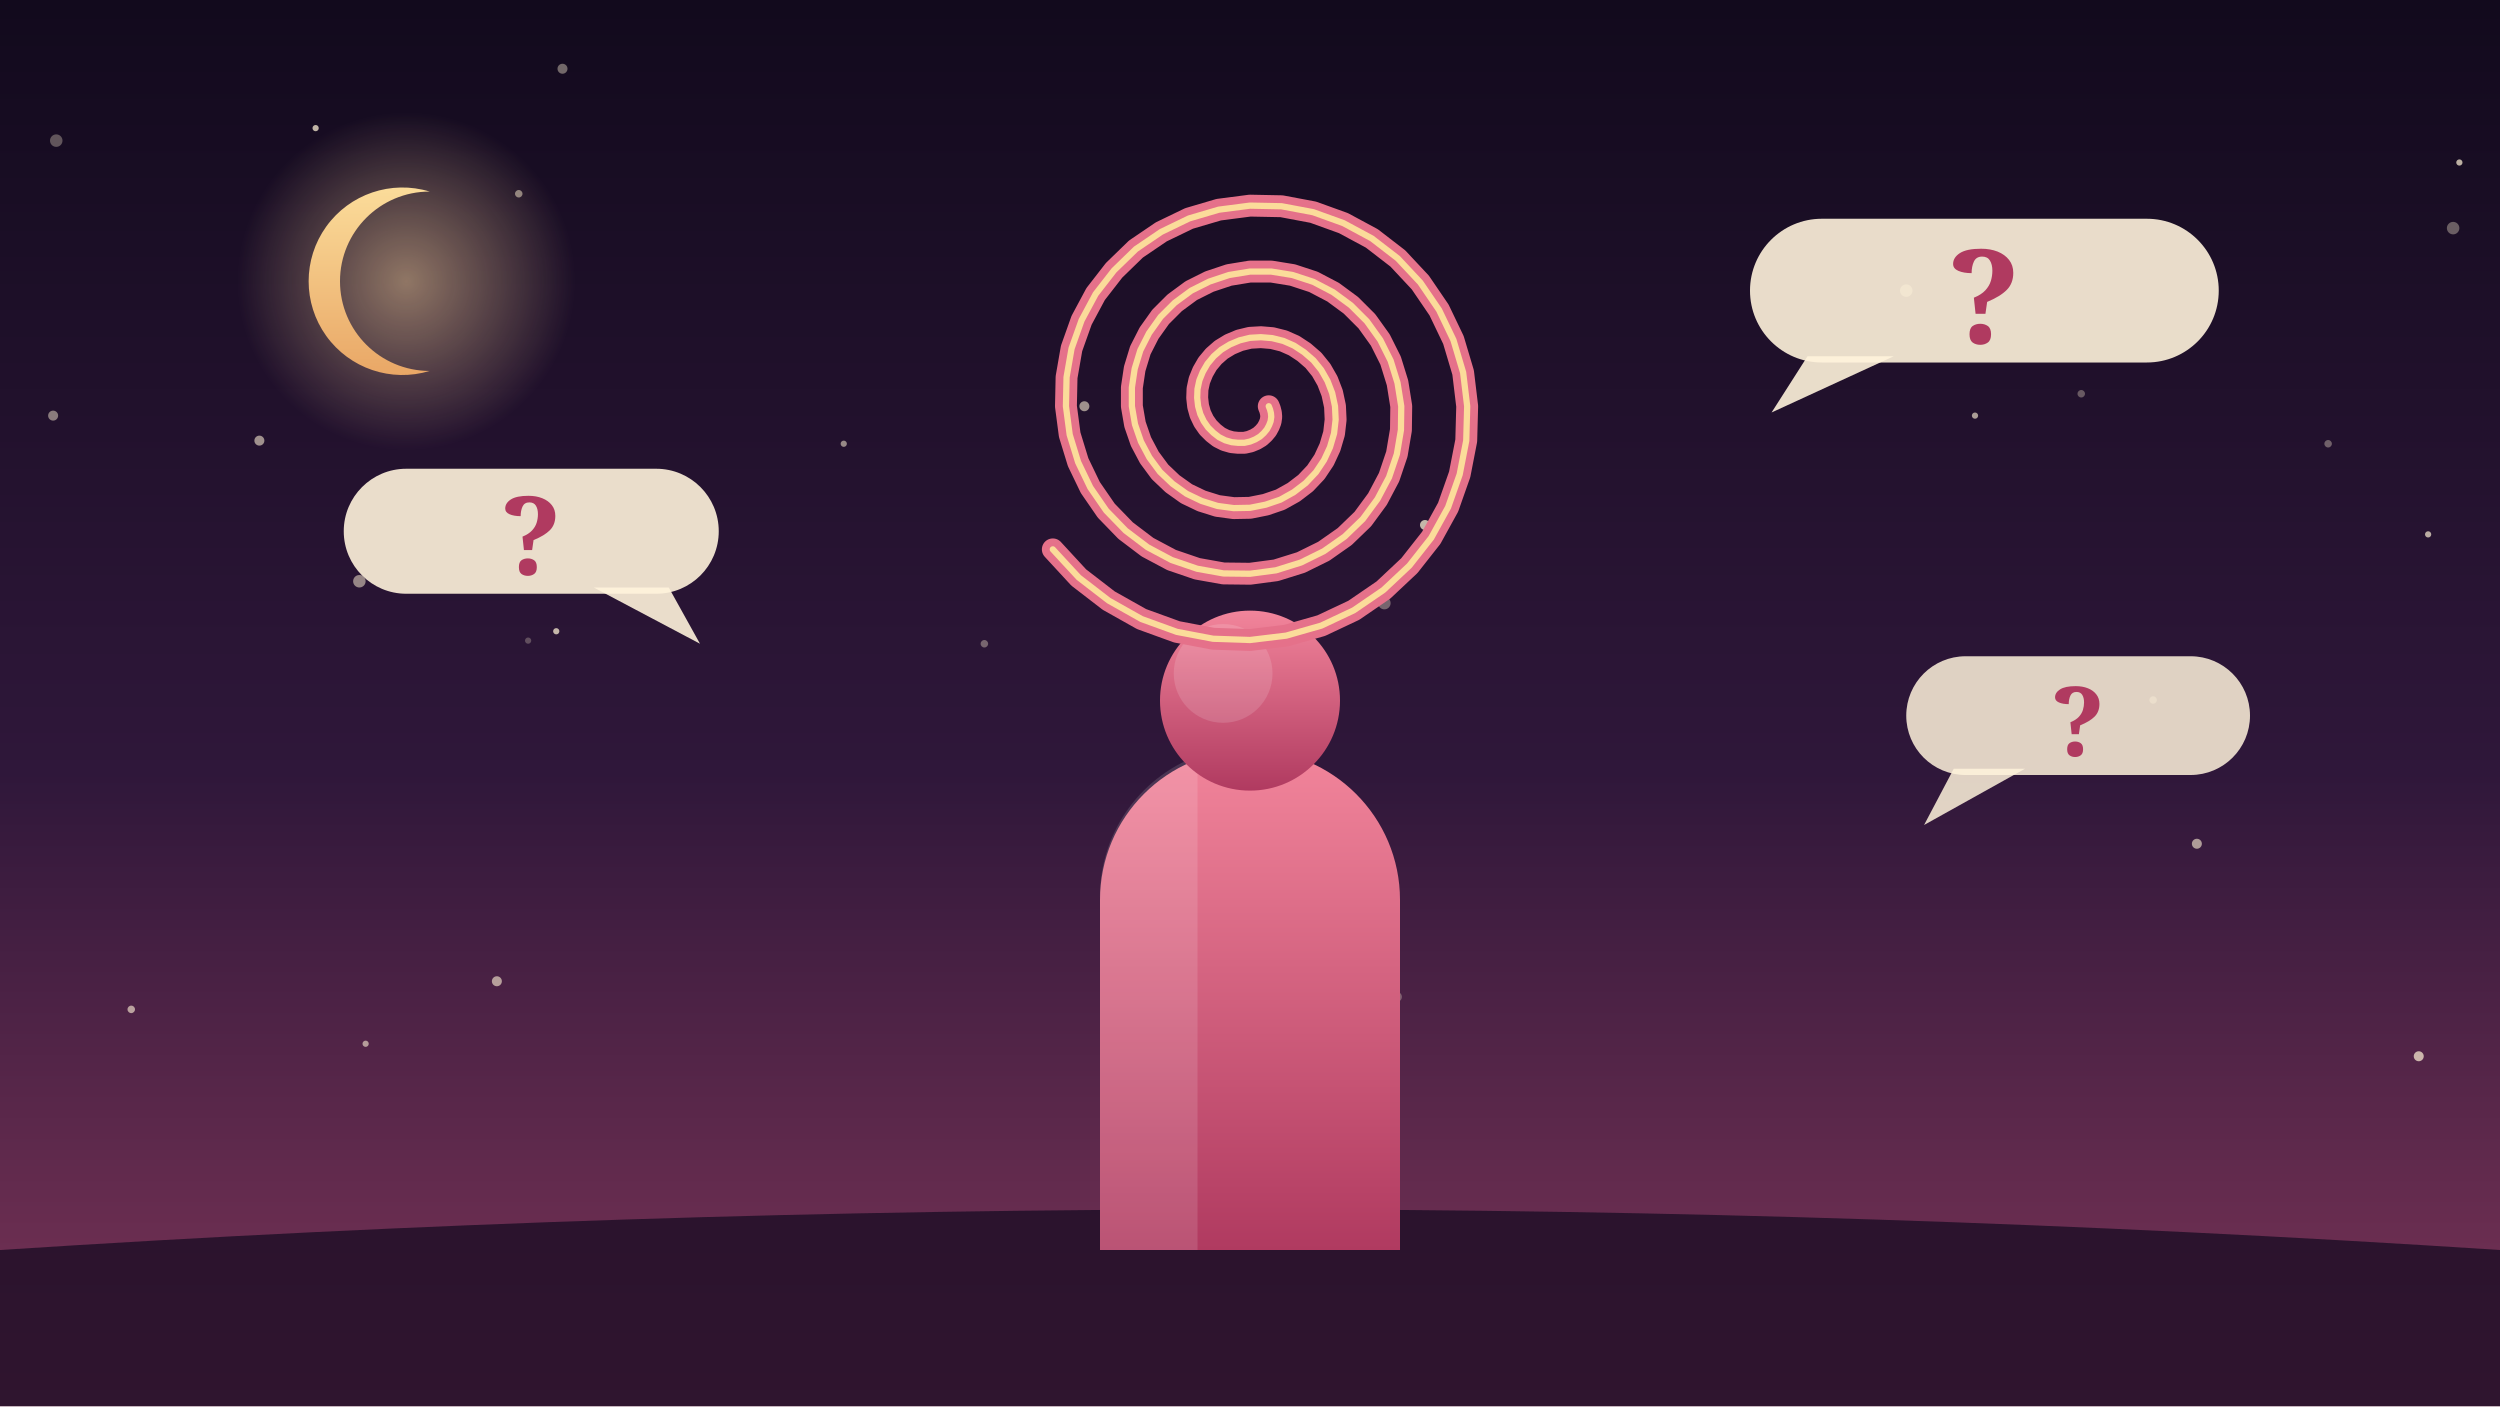
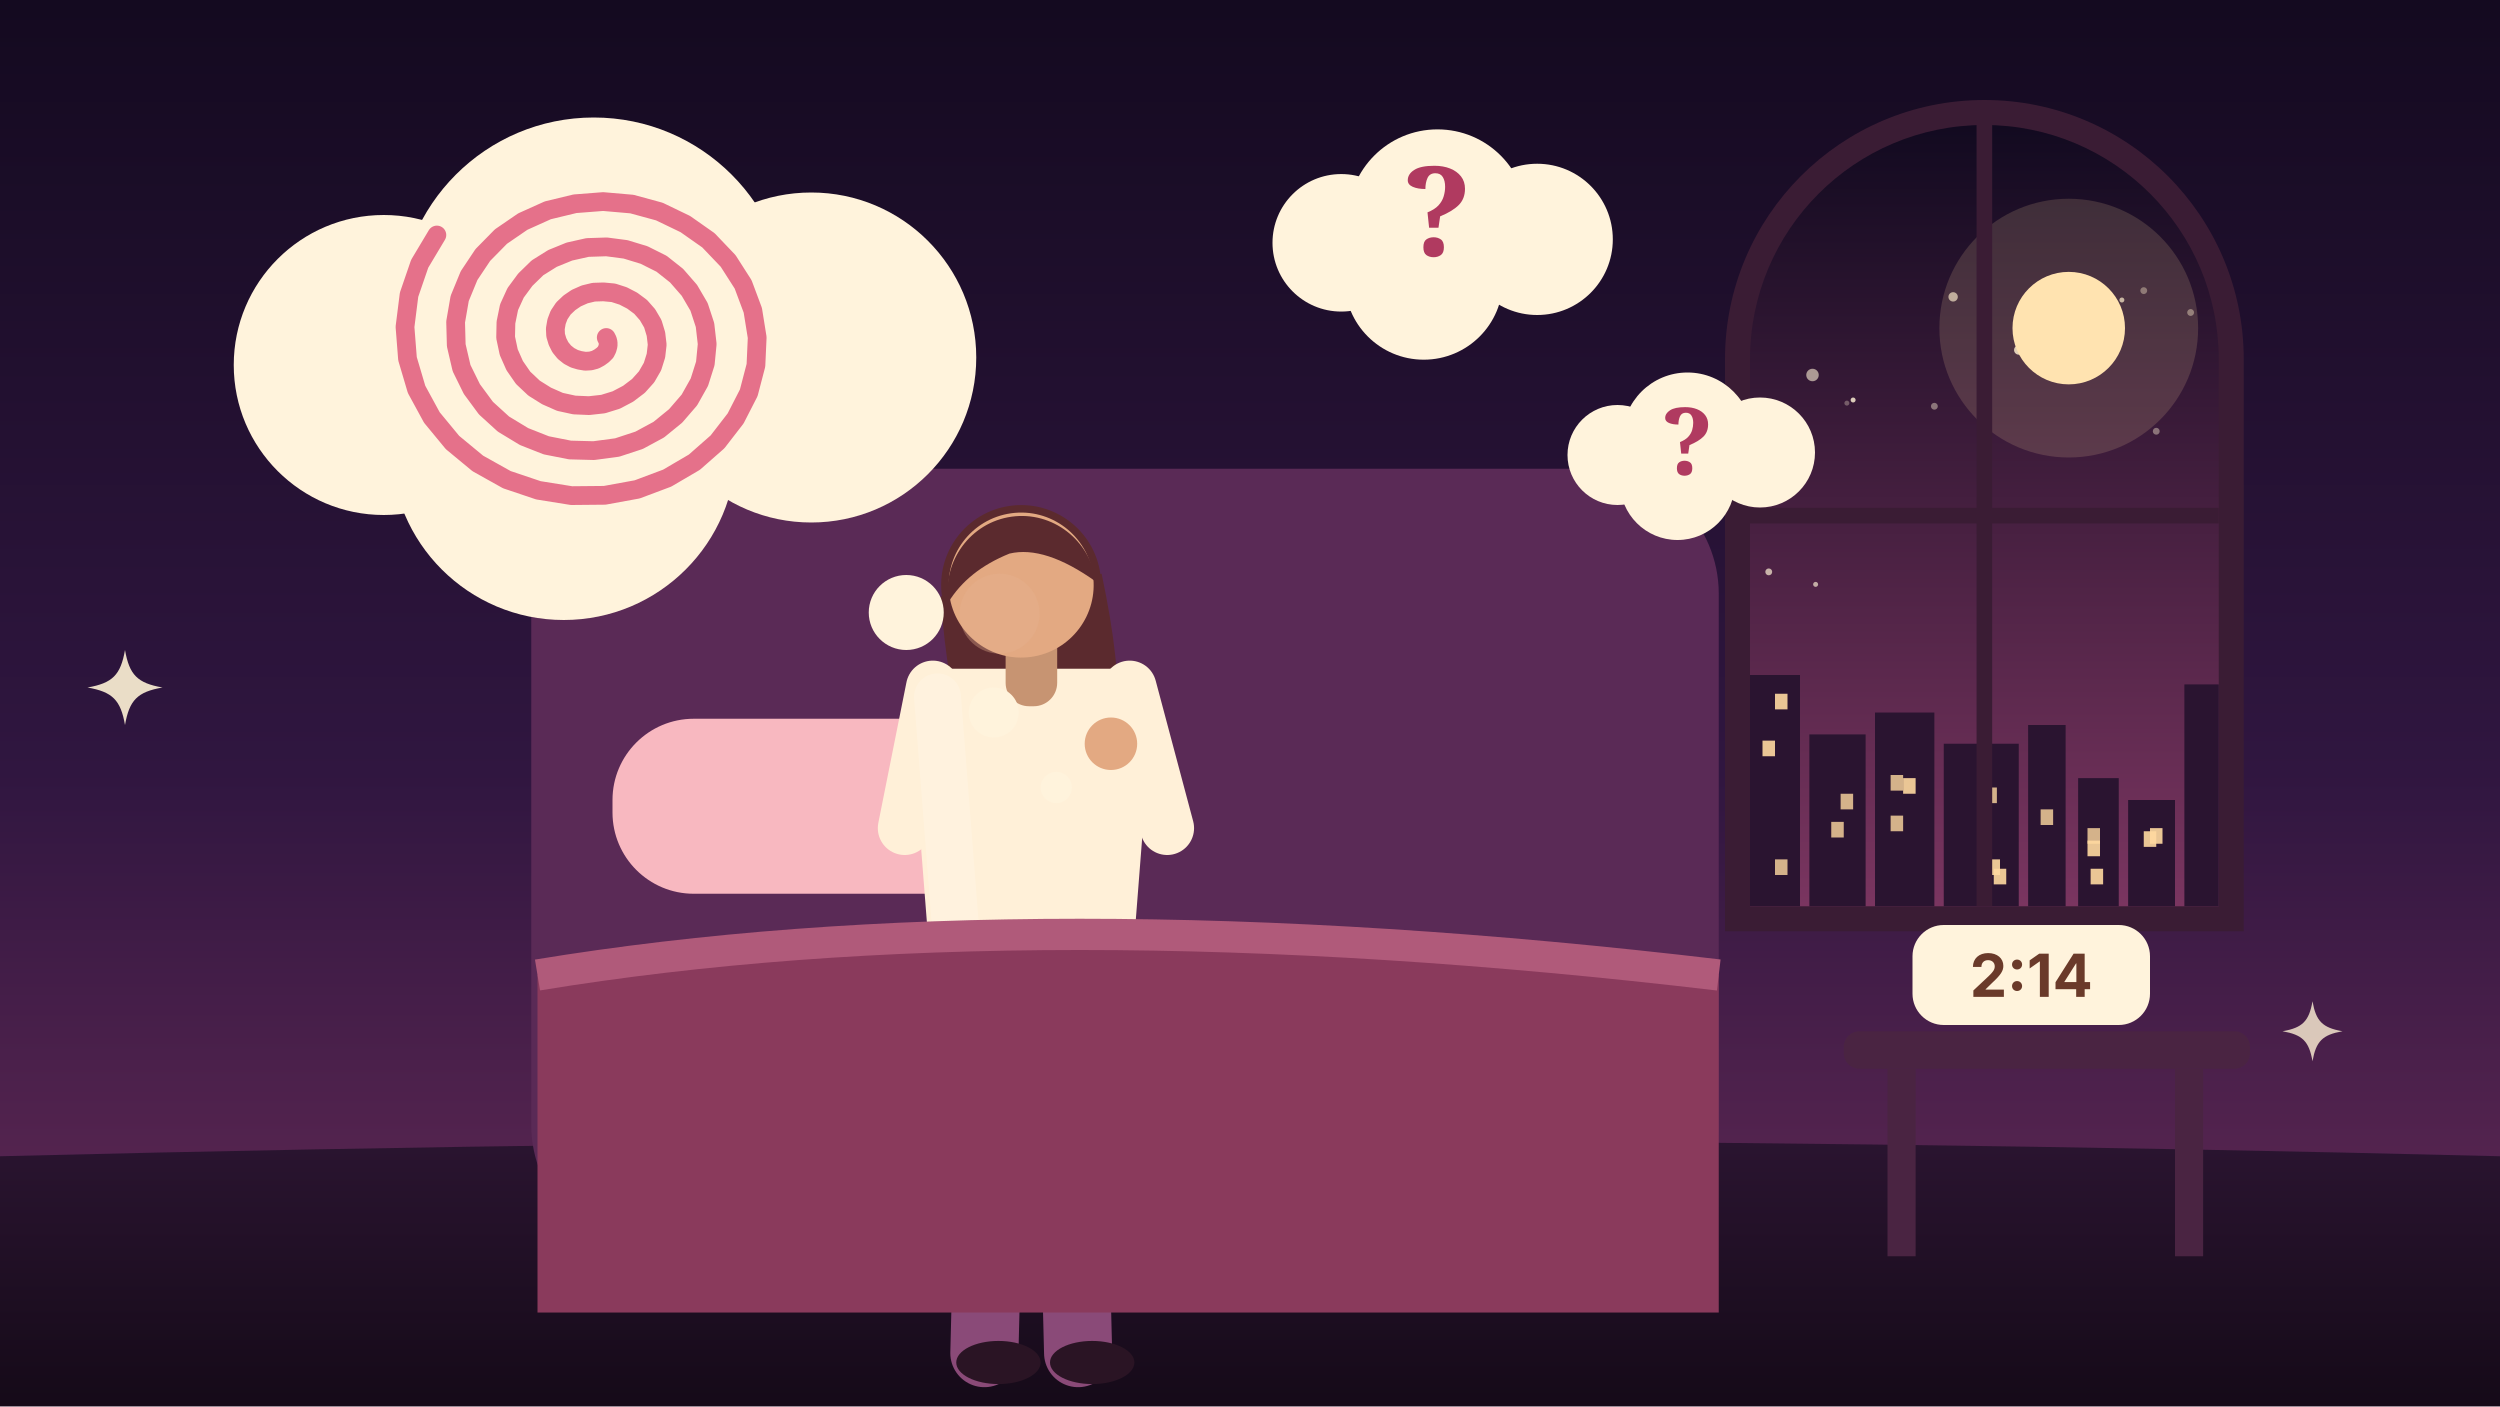
<svg xmlns="http://www.w3.org/2000/svg" viewBox="0 0 800 450" preserveAspectRatio="xMidYMid slice">
  <defs>
-     <linearGradient id="d1g" x1="0" y1="0" x2="0" y2="1">
-       <stop offset="0" stop-color="#fbdc9a" />
-       <stop offset="1" stop-color="#e9a766" />
+     <linearGradient id="d1bg" x1="0" y1="0" x2="0" y2="1">
+       <stop offset="0" stop-color="#140a20" />
+       <stop offset=".55" stop-color="#301640" />
+       <stop offset="1" stop-color="#6a2c58" />
    </linearGradient>
-     <linearGradient id="d1r" x1="0" y1="0" x2="0" y2="1">
-       <stop offset="0" stop-color="#f2859b" />
-       <stop offset="1" stop-color="#b03a60" />
-     </linearGradient>
-     <linearGradient id="d1c" x1="0" y1="0" x2="0" y2="1">
-       <stop offset="0" stop-color="#fff6e6" />
-       <stop offset="1" stop-color="#f0dcc0" />
-     </linearGradient>
-     <radialGradient id="d1glow" cx="50%" cy="50%" r="50%">
-       <stop offset="0" stop-color="#ffd9a0" stop-opacity=".85" />
-       <stop offset="1" stop-color="#ffd9a0" stop-opacity="0" />
-     </radialGradient>
-     <radialGradient id="d1rg" cx="50%" cy="50%" r="50%">
-       <stop offset="0" stop-color="#f2859b" stop-opacity=".8" />
-       <stop offset="1" stop-color="#f2859b" stop-opacity="0" />
-     </radialGradient>
-     <linearGradient id="d1beam" x1="0" y1="0" x2="0" y2="1">
-       <stop offset="0" stop-color="#ffe7b8" stop-opacity=".55" />
-       <stop offset="1" stop-color="#ffe7b8" stop-opacity=".02" />
-     </linearGradient>
-     <filter id="d1blur">
-       <feGaussianBlur stdDeviation="8" />
-     </filter>
  </defs>
-   <linearGradient id="d1bg" x1="0" y1="0" x2="0" y2="1">
-     <stop offset="0" stop-color="#120a1d" />
-     <stop offset=".55" stop-color="#2f173a" />
-     <stop offset="1" stop-color="#7e3558" />
+   <rect width="800" height="450" fill="url(#d1bg)" />
+   <clipPath id="d1c">
+     <path d="M560 290 V115.0 A75.0 75.0 0 0 1 710 115.0 V290Z" />
+   </clipPath>
+   <linearGradient id="d1s" x1="0" y1="0" x2="0" y2="1">
+     <stop offset="0" stop-color="#120a20" />
+     <stop offset="1" stop-color="#7a3560" />
  </linearGradient>
-   <rect width="800" height="450" fill="url(#d1bg)" />
-   <circle cx="18" cy="45" r="2.0" fill="#fff3d6" opacity="0.32" />
-   <circle cx="42" cy="323" r="1.2" fill="#fff3d6" opacity="0.61" />
-   <circle cx="117" cy="334" r="1.0" fill="#fff3d6" opacity="0.58" />
-   <circle cx="115" cy="186" r="2.0" fill="#fff3d6" opacity="0.51" />
-   <circle cx="169" cy="205" r="1.0" fill="#fff3d6" opacity="0.26" />
-   <circle cx="745" cy="142" r="1.2" fill="#fff3d6" opacity="0.35" />
-   <circle cx="315" cy="206" r="1.2" fill="#fff3d6" opacity="0.36" />
-   <circle cx="178" cy="202" r="1.0" fill="#fff3d6" opacity="0.73" />
-   <circle cx="666" cy="126" r="1.2" fill="#fff3d6" opacity="0.32" />
-   <circle cx="632" cy="133" r="1.0" fill="#fff3d6" opacity="0.62" />
-   <circle cx="689" cy="224" r="1.2" fill="#fff3d6" opacity="0.35" />
-   <circle cx="347" cy="130" r="1.6" fill="#fff3d6" opacity="0.57" />
-   <circle cx="180" cy="22" r="1.6" fill="#fff3d6" opacity="0.40" />
-   <circle cx="456" cy="168" r="1.6" fill="#fff3d6" opacity="0.73" />
-   <circle cx="774" cy="338" r="1.6" fill="#fff3d6" opacity="0.70" />
-   <circle cx="447" cy="319" r="1.6" fill="#fff3d6" opacity="0.30" />
-   <circle cx="159" cy="314" r="1.6" fill="#fff3d6" opacity="0.60" />
-   <circle cx="83" cy="141" r="1.6" fill="#fff3d6" opacity="0.57" />
-   <circle cx="785" cy="73" r="2.0" fill="#fff3d6" opacity="0.35" />
-   <circle cx="270" cy="142" r="1.0" fill="#fff3d6" opacity="0.53" />
-   <circle cx="101" cy="41" r="1.0" fill="#fff3d6" opacity="0.73" />
-   <circle cx="166" cy="62" r="1.2" fill="#fff3d6" opacity="0.49" />
-   <circle cx="399" cy="270" r="1.6" fill="#fff3d6" opacity="0.68" />
-   <circle cx="777" cy="171" r="1.0" fill="#fff3d6" opacity="0.68" />
-   <circle cx="389" cy="273" r="2.0" fill="#fff3d6" opacity="0.74" />
-   <circle cx="610" cy="93" r="2.0" fill="#fff3d6" opacity="0.42" />
-   <circle cx="17" cy="133" r="1.6" fill="#fff3d6" opacity="0.47" />
-   <circle cx="787" cy="52" r="1.0" fill="#fff3d6" opacity="0.71" />
-   <circle cx="703" cy="270" r="1.6" fill="#fff3d6" opacity="0.59" />
-   <circle cx="443" cy="193" r="2.0" fill="#fff3d6" opacity="0.36" />
-   <path d="M0 400 Q400.0 374 800 400 V450 H0Z" fill="#1b0d24" opacity=".8" />
-   <circle cx="130" cy="90" r="54.0" fill="url(#d1glow)" opacity=".6" />
-   <path d="M137.5 61.3 A30 30 0 1 0 137.5 118.7 A28.7 28.7 0 1 1 137.5 61.3Z" fill="url(#d1g)" />
-   <g transform="rotate(0 400 400)">
-     <path d="M352.0 400 V288.0 A48.0 48.0 0 0 1 448.0 288.0 V400 Z" fill="url(#d1r)" />
-     <path d="M352.0 400 V288.0 A48.0 48.0 0 0 1 383.2 241.9 L383.2 400 Z" fill="#fff" opacity=".13" />
-     <circle cx="400" cy="224.2" r="28.8" fill="url(#d1r)" />
-     <circle cx="391.4" cy="215.5" r="15.8" fill="#fff" opacity=".14" />
+   <path d="M552 298 V115.0 A83.0 83.0 0 0 1 718 115.0 V298Z" fill="#3a1c34" />
+   <g clip-path="url(#d1c)">
+     <rect x="560" y="40" width="150" height="250" fill="url(#d1s)" />
+     <circle cx="562" cy="57" r="2.0" fill="#fff3d6" opacity="0.38" />
+     <circle cx="566" cy="183" r="1.1" fill="#fff3d6" opacity="0.69" />
+     <circle cx="581" cy="187" r="0.8" fill="#fff3d6" opacity="0.66" />
+     <circle cx="580" cy="120" r="2.0" fill="#fff3d6" opacity="0.59" />
+     <circle cx="591" cy="129" r="0.8" fill="#fff3d6" opacity="0.31" />
+     <circle cx="701" cy="100" r="1.1" fill="#fff3d6" opacity="0.41" />
+     <circle cx="619" cy="130" r="1.1" fill="#fff3d6" opacity="0.42" />
+     <circle cx="593" cy="128" r="0.8" fill="#fff3d6" opacity="0.82" />
+     <circle cx="686" cy="93" r="1.1" fill="#fff3d6" opacity="0.38" />
+     <circle cx="679" cy="96" r="0.8" fill="#fff3d6" opacity="0.70" />
+     <circle cx="690" cy="138" r="1.1" fill="#fff3d6" opacity="0.41" />
+     <circle cx="625" cy="95" r="1.5" fill="#fff3d6" opacity="0.65" />
+     <circle cx="593" cy="46" r="1.5" fill="#fff3d6" opacity="0.46" />
+     <circle cx="646" cy="112" r="1.5" fill="#fff3d6" opacity="0.83" />
+     <circle cx="662.0" cy="105.0" r="41.4" fill="#ffd9a0" opacity=".16" />
+     <circle cx="662.0" cy="105.0" r="18.0" fill="#ffe3b0" />
+     <circle cx="671.0" cy="100.5" r="15.3" fill="#120a20" opacity=".0" />
+     <rect x="560" y="216" width="16" height="74" fill="#2a1430" />
+     <rect x="568" y="275" width="4" height="5" fill="#ffd9a0" opacity="0.8" />
+     <rect x="568" y="222" width="4" height="5" fill="#ffd9a0" opacity="0.9" />
+     <rect x="564" y="237" width="4" height="5" fill="#ffd9a0" opacity="0.9" />
+     <rect x="579" y="235" width="18" height="55" fill="#2a1430" />
+     <rect x="586" y="263" width="4" height="5" fill="#ffd9a0" opacity="0.8" />
+     <rect x="589" y="254" width="4" height="5" fill="#ffd9a0" opacity="0.8" />
+     <rect x="589" y="256" width="4" height="5" fill="#ffd9a0" opacity="0" />
+     <rect x="600" y="228" width="19" height="62" fill="#2a1430" />
+     <rect x="605" y="248" width="4" height="5" fill="#ffd9a0" opacity="0.8" />
+     <rect x="609" y="249" width="4" height="5" fill="#ffd9a0" opacity="0.9" />
+     <rect x="605" y="261" width="4" height="5" fill="#ffd9a0" opacity="0.8" />
+     <rect x="622" y="238" width="24" height="52" fill="#2a1430" />
+     <rect x="635" y="252" width="4" height="5" fill="#ffd9a0" opacity="0.8" />
+     <rect x="636" y="275" width="4" height="5" fill="#ffd9a0" opacity="0.9" />
+     <rect x="638" y="278" width="4" height="5" fill="#ffd9a0" opacity="0.9" />
+     <rect x="649" y="232" width="12" height="58" fill="#2a1430" />
+     <rect x="653" y="259" width="4" height="5" fill="#ffd9a0" opacity="0.8" />
+     <rect x="654" y="241" width="4" height="5" fill="#ffd9a0" opacity="0" />
+     <rect x="653" y="262" width="4" height="5" fill="#ffd9a0" opacity="0" />
+     <rect x="665" y="249" width="13" height="41" fill="#2a1430" />
+     <rect x="669" y="278" width="4" height="5" fill="#ffd9a0" opacity="0.9" />
+     <rect x="668" y="265" width="4" height="5" fill="#ffd9a0" opacity="0.8" />
+     <rect x="668" y="269" width="4" height="5" fill="#ffd9a0" opacity="0.9" />
+     <rect x="681" y="256" width="15" height="34" fill="#2a1430" />
+     <rect x="686" y="266" width="4" height="5" fill="#ffd9a0" opacity="0.9" />
+     <rect x="685" y="264" width="4" height="5" fill="#ffd9a0" opacity="0" />
+     <rect x="688" y="265" width="4" height="5" fill="#ffd9a0" opacity="0.9" />
+     <rect x="699" y="219" width="13" height="71" fill="#2a1430" />
+     <rect x="703" y="241" width="4" height="5" fill="#ffd9a0" opacity="0" />
+     <rect x="703" y="263" width="4" height="5" fill="#ffd9a0" opacity="0" />
+     <rect x="703" y="253" width="4" height="5" fill="#ffd9a0" opacity="0" />
  </g>
-   <path d="M406.0 130.0 L406.4 131.0 L406.7 132.2 L406.8 133.4 L406.6 134.8 L406.1 136.1 L405.4 137.4 L404.4 138.6 L403.2 139.7 L401.7 140.6 L400.0 141.3 L398.2 141.7 L396.2 141.7 L394.2 141.5 L392.1 140.9 L390.1 139.9 L388.3 138.5 L386.6 136.8 L385.2 134.8 L384.1 132.5 L383.4 130.0 L383.1 127.3 L383.2 124.5 L383.8 121.7 L384.9 119.0 L386.4 116.4 L388.4 114.0 L390.8 111.9 L393.6 110.2 L396.7 108.9 L400.0 108.1 L403.5 107.9 L407.1 108.2 L410.7 109.1 L414.1 110.6 L417.3 112.7 L420.3 115.3 L422.8 118.4 L424.8 121.9 L426.3 125.8 L427.2 130.0 L427.4 134.3 L426.9 138.7 L425.6 143.1 L423.7 147.2 L421.1 151.1 L417.8 154.6 L414.0 157.5 L409.7 159.9 L405.0 161.5 L400.0 162.5 L394.8 162.6 L389.6 161.9 L384.5 160.3 L379.7 158.0 L375.2 154.8 L371.2 151.0 L367.8 146.4 L365.1 141.3 L363.2 135.8 L362.2 130.0 L362.2 124.0 L363.1 118.0 L364.9 112.1 L367.7 106.6 L371.4 101.4 L375.9 96.9 L381.2 93.0 L387.0 90.1 L393.3 88.0 L400.0 86.9 L406.8 86.9 L413.6 88.0 L420.3 90.2 L426.6 93.5 L432.3 97.7 L437.4 102.8 L441.7 108.8 L445.0 115.4 L447.2 122.5 L448.4 130.0 L448.3 137.6 L447.0 145.3 L444.5 152.7 L440.8 159.7 L436.1 166.1 L430.3 171.7 L423.6 176.4 L416.3 180.0 L408.3 182.5 L400.0 183.6 L391.5 183.5 L383.1 182.0 L374.9 179.2 L367.2 175.1 L360.2 169.8 L354.0 163.4 L348.9 156.0 L345.0 147.9 L342.3 139.1 L341.1 130.0 L341.3 120.7 L342.9 111.5 L346.1 102.5 L350.6 94.1 L356.5 86.5 L363.5 79.7 L371.6 74.2 L380.5 69.9 L390.0 67.1 L400.0 65.8 L410.1 66.0 L420.2 67.9 L429.9 71.4 L439.0 76.3 L447.3 82.7 L454.5 90.4 L460.5 99.2 L465.1 108.8 L468.2 119.2 L469.5 130.0 L469.2 141.0 L467.1 151.8 L463.4 162.3 L458.0 172.1 L451.0 181.0 L442.7 188.8 L433.2 195.3 L422.8 200.2 L411.6 203.4 L400.0 204.8 L388.2 204.4 L376.6 202.2 L365.3 198.1 L354.8 192.2 L345.2 184.8 L336.9 175.8" stroke="#e5718a" stroke-width="7" fill="none" stroke-linecap="round" stroke-linejoin="round" />
-   <path d="M406.0 130.0 L406.4 131.0 L406.7 132.2 L406.8 133.4 L406.6 134.8 L406.1 136.1 L405.4 137.4 L404.4 138.6 L403.2 139.7 L401.7 140.6 L400.0 141.3 L398.2 141.7 L396.2 141.7 L394.2 141.5 L392.1 140.9 L390.1 139.9 L388.3 138.5 L386.6 136.8 L385.2 134.8 L384.1 132.5 L383.4 130.0 L383.1 127.3 L383.2 124.5 L383.8 121.7 L384.9 119.0 L386.4 116.4 L388.4 114.0 L390.8 111.9 L393.6 110.2 L396.7 108.9 L400.0 108.1 L403.5 107.9 L407.1 108.2 L410.7 109.1 L414.1 110.6 L417.3 112.7 L420.3 115.3 L422.8 118.4 L424.8 121.9 L426.3 125.8 L427.2 130.0 L427.4 134.3 L426.9 138.7 L425.6 143.1 L423.7 147.2 L421.1 151.1 L417.8 154.6 L414.0 157.5 L409.7 159.9 L405.0 161.5 L400.0 162.5 L394.8 162.6 L389.6 161.9 L384.5 160.3 L379.7 158.0 L375.2 154.8 L371.2 151.0 L367.8 146.4 L365.1 141.3 L363.2 135.8 L362.2 130.0 L362.2 124.0 L363.1 118.0 L364.9 112.1 L367.7 106.6 L371.4 101.4 L375.9 96.9 L381.2 93.0 L387.0 90.1 L393.3 88.0 L400.0 86.9 L406.8 86.9 L413.6 88.0 L420.3 90.2 L426.6 93.5 L432.3 97.7 L437.4 102.8 L441.7 108.8 L445.0 115.4 L447.2 122.5 L448.4 130.0 L448.3 137.6 L447.0 145.3 L444.5 152.7 L440.8 159.7 L436.1 166.1 L430.3 171.7 L423.6 176.4 L416.3 180.0 L408.3 182.5 L400.0 183.6 L391.5 183.5 L383.1 182.0 L374.9 179.2 L367.2 175.1 L360.2 169.8 L354.0 163.4 L348.9 156.0 L345.0 147.9 L342.3 139.1 L341.1 130.0 L341.3 120.7 L342.9 111.5 L346.1 102.5 L350.6 94.1 L356.5 86.5 L363.5 79.7 L371.6 74.2 L380.5 69.9 L390.0 67.1 L400.0 65.8 L410.1 66.0 L420.2 67.9 L429.9 71.4 L439.0 76.3 L447.3 82.7 L454.5 90.4 L460.5 99.2 L465.1 108.8 L468.2 119.2 L469.5 130.0 L469.2 141.0 L467.1 151.8 L463.4 162.3 L458.0 172.1 L451.0 181.0 L442.7 188.8 L433.2 195.3 L422.8 200.2 L411.6 203.4 L400.0 204.8 L388.2 204.4 L376.6 202.2 L365.3 198.1 L354.8 192.2 L345.2 184.8 L336.9 175.8" stroke="#fbdc9a" stroke-width="2" fill="none" stroke-linecap="round" stroke-linejoin="round" />
-   <rect x="560" y="70" width="150" height="46" rx="23.0" fill="#fff3dc" opacity="0.9" />
-   <path d="M578.4 114 L566.9 132 L606.0 114Z" fill="#fff3dc" opacity="0.9" />
-   <text x="635" y="110" font-family="Georgia,serif" font-weight="700" font-size="42" fill="#b03a60" opacity="1" text-anchor="middle">?</text>
-   <rect x="110" y="150" width="120" height="40" rx="20.0" fill="#fff3dc" opacity="0.9" />
-   <path d="M214.0 188 L224.0 206 L190.0 188Z" fill="#fff3dc" opacity="0.9" />
-   <text x="170" y="184" font-family="Georgia,serif" font-weight="700" font-size="35" fill="#b03a60" opacity="1" text-anchor="middle">?</text>
-   <rect x="610" y="210" width="110" height="38" rx="19.0" fill="#fff3dc" opacity="0.85" />
-   <path d="M625.2 246 L615.7 264 L648.0 246Z" fill="#fff3dc" opacity="0.85" />
-   <text x="665" y="242" font-family="Georgia,serif" font-weight="700" font-size="31" fill="#b03a60" opacity="1" text-anchor="middle">?</text>
+   <path d="M635.0 40 V290" stroke="#3a1c34" stroke-width="5" />
+   <path d="M560 165.0 H710" stroke="#3a1c34" stroke-width="5" />
+   <linearGradient id="fl370" x1="0" y1="0" x2="0" y2="1">
+     <stop offset="0" stop-color="#2a1430" />
+     <stop offset="1" stop-color="#150a18" />
+   </linearGradient>
+   <path d="M0 370 Q400.0 360 800 370 V450 H0Z" fill="url(#fl370)" />
+   <rect x="170" y="150" width="380" height="250" rx="40" fill="#5a2a56" />
+   <rect x="196" y="230" width="150" height="56" rx="26" fill="#f8b8c0" />
+   <g transform="translate(330 316) scale(1 1) translate(-330 -316)">
+     <g transform="rotate(0 330 316)">
+       <g transform="rotate(-8 330 210.2)">
+         <path d="M304.0 187.0 Q299.8 247.4 318.4 249.8 L341.6 249.8 Q360.2 247.4 356.0 187.0 Z" fill="#5b2a2e" />
+         <circle cx="330" cy="187.0" r="25.6" fill="#5b2a2e" />
+       </g>
+       <path d="M316.5 313.0 L316.5 373.0 L315.0 433.0" stroke="#8a4a78" stroke-width="21.8" fill="none" stroke-linecap="round" stroke-linejoin="round" />
+       <ellipse cx="319.5" cy="436.0" rx="13.5" ry="6.9" fill="#2a1424" />
+       <path d="M343.5 313.0 L343.5 373.0 L345.0 433.0" stroke="#8a4a78" stroke-width="21.8" fill="none" stroke-linecap="round" stroke-linejoin="round" />
+       <ellipse cx="349.5" cy="436.0" rx="13.5" ry="6.9" fill="#2a1424" />
+       <path d="M298.5 220.0 L289.5 265.0" stroke="#fff0d8" stroke-width="17.2" fill="none" stroke-linecap="round" stroke-linejoin="round" />
+       <path d="M289.5 265.0 L325.5 241.0" stroke="#fff0d8" stroke-width="15.8" fill="none" stroke-linecap="round" stroke-linejoin="round" />
+       <circle cx="325.5" cy="241.0" r="8.4" fill="#e3a982" />
+       <path d="M300.0 223.0 L360.0 223.0 L352.5 319.0 L307.5 319.0Z" fill="#fff0d8" stroke="#fff0d8" stroke-width="18.0" stroke-linejoin="round" />
+       <path d="M300.0 223.0 L307.5 319.0" stroke="#fff" stroke-opacity=".16" stroke-width="15.0" stroke-linecap="round" />
+       <rect x="304.5" y="301.0" width="51.0" height="24.0" rx="9.0" fill="#8a4a78" />
+       <path d="M361.5 220.0 L373.5 265.0" stroke="#fff0d8" stroke-width="17.2" fill="none" stroke-linecap="round" stroke-linejoin="round" />
+       <path d="M373.5 265.0 L355.5 238.0" stroke="#fff0d8" stroke-width="15.8" fill="none" stroke-linecap="round" stroke-linejoin="round" />
+       <circle cx="355.5" cy="238.0" r="8.4" fill="#e3a982" />
+       <rect x="321.8" y="199.0" width="16.5" height="27.0" rx="7.5" fill="#c79472" />
+       <g transform="rotate(-8 330 210.2)">
+         <circle cx="330" cy="187.0" r="23.2" fill="#e3a982" />
+         <circle cx="321.9" cy="195.1" r="12.8" fill="#e5b18e" opacity=".35" />
+         <path d="M306.1 189.3 A23.9 24.4 0 0 1 353.9 189.3 Q339.3 175.4 327.7 176.5 Q313.7 180.0 306.1 189.3Z" fill="#5b2a2e" />
+       </g>
+     </g>
+   </g>
+   <path d="M172 312 Q330 286 550 312 V420 H172Z" fill="#8a3a5c" />
+   <path d="M172 312 Q330 286 550 312" stroke="#b05a7a" stroke-width="10" fill="none" />
+   <rect x="590" y="330" width="130" height="12" rx="5" fill="#4a2442" />
+   <rect x="604" y="342" width="9" height="60" fill="#4a2442" />
+   <rect x="696" y="342" width="9" height="60" fill="#4a2442" />
+   <rect x="612" y="296" width="76" height="32" rx="10" fill="#fff3dc" />
+   <text x="650" y="319" font-family="Inter,Arial,sans-serif" font-weight="700" font-size="19" fill="#6a3a2a" text-anchor="middle">2:14</text>
+   <g transform="translate(190 100) scale(1.2)">
+     <circle cx="0" cy="0" r="52" fill="#fff3dc" />
+     <circle cx="-56" cy="14" r="40" fill="#fff3dc" />
+     <circle cx="58" cy="12" r="44" fill="#fff3dc" />
+     <circle cx="-8" cy="36" r="46" fill="#fff3dc" />
+     <circle cx="-90" cy="30" r="0" fill="#fff3dc" />
+   </g>
+   <path d="M194.0 108.0 L194.4 108.8 L194.6 109.6 L194.6 110.6 L194.3 111.7 L193.8 112.7 L192.9 113.6 L191.8 114.4 L190.5 115.1 L189.0 115.5 L187.3 115.6 L185.5 115.3 L183.8 114.8 L182.1 113.9 L180.6 112.7 L179.3 111.1 L178.4 109.3 L177.8 107.3 L177.7 105.2 L178.1 102.9 L178.9 100.8 L180.3 98.7 L182.2 96.9 L184.4 95.4 L187.1 94.2 L190.0 93.5 L193.1 93.4 L196.3 93.7 L199.4 94.7 L202.3 96.2 L205.0 98.2 L207.2 100.7 L208.9 103.6 L209.9 106.9 L210.3 110.3 L209.9 113.8 L208.8 117.3 L206.9 120.6 L204.3 123.5 L201.0 126.0 L197.2 128.0 L193.0 129.3 L188.5 129.8 L183.8 129.6 L179.2 128.6 L174.9 126.7 L170.9 124.2 L167.4 120.9 L164.7 117.0 L162.8 112.7 L161.8 108.0 L161.9 103.2 L162.9 98.3 L165.0 93.7 L168.1 89.5 L172.0 85.7 L176.8 82.7 L182.2 80.5 L188.0 79.2 L194.1 79.0 L200.2 79.8 L206.1 81.6 L211.7 84.4 L216.5 88.2 L220.6 92.9 L223.7 98.2 L225.6 104.0 L226.3 110.1 L225.7 116.3 L223.8 122.3 L220.6 128.0 L216.2 133.1 L210.8 137.5 L204.5 140.9 L197.5 143.2 L190.0 144.2 L182.4 144.0 L174.8 142.5 L167.7 139.7 L161.1 135.7 L155.5 130.6 L151.0 124.5 L147.7 117.8 L146.0 110.5 L145.8 103.0 L147.1 95.5 L150.1 88.2 L154.5 81.6 L160.3 75.7 L167.3 70.9 L175.3 67.3 L184.0 65.2 L193.0 64.5 L202.2 65.3 L211.0 67.7 L219.3 71.7 L226.7 76.9 L233.0 83.5 L237.8 91.0 L240.9 99.3 L242.3 108.0 L241.9 116.9 L239.6 125.7 L235.4 133.9 L229.6 141.4 L222.2 147.9 L213.5 153.0 L203.9 156.6 L193.5 158.5 L182.9 158.6 L172.3 156.9 L162.2 153.5 L152.9 148.3 L144.8 141.6 L138.2 133.6 L133.3 124.6 L130.4 114.8 L129.6 104.6 L130.9 94.3 L134.3 84.4 L139.8 75.2" stroke="#e5718a" stroke-width="6" fill="none" stroke-linecap="round" stroke-linejoin="round" />
+   <circle cx="290" cy="196" r="12" fill="#fff3dc" />
+   <circle cx="318" cy="228" r="8" fill="#fff3dc" />
+   <circle cx="338" cy="252" r="5" fill="#fff3dc" />
+   <g transform="translate(460 70) scale(0.55)">
+     <circle cx="0" cy="0" r="52" fill="#fff3dc" />
+     <circle cx="-56" cy="14" r="40" fill="#fff3dc" />
+     <circle cx="58" cy="12" r="44" fill="#fff3dc" />
+     <circle cx="-8" cy="36" r="46" fill="#fff3dc" />
+     <circle cx="-90" cy="30" r="0" fill="#fff3dc" />
+   </g>
+   <text x="460" y="82" font-family="Georgia,serif" font-weight="700" font-size="40" fill="#b03a60" text-anchor="middle">?</text>
+   <g transform="translate(540 140) scale(0.4)">
+     <circle cx="0" cy="0" r="52" fill="#fff3dc" />
+     <circle cx="-56" cy="14" r="40" fill="#fff3dc" />
+     <circle cx="58" cy="12" r="44" fill="#fff3dc" />
+     <circle cx="-8" cy="36" r="46" fill="#fff3dc" />
+     <circle cx="-90" cy="30" r="0" fill="#fff3dc" />
+   </g>
+   <text x="540" y="152" font-family="Georgia,serif" font-weight="700" font-size="30" fill="#b03a60" text-anchor="middle">?</text>
+   <path d="M0-12C1.4-4 4-1.4 12 0 4 1.4 1.4 4 0 12-1.4 4-4 1.4-12 0-4-1.4-1.4-4 0-12Z" transform="translate(40 220) scale(1)" fill="#fff3d6" opacity="0.9" />
+   <path d="M0-12C1.4-4 4-1.4 12 0 4 1.4 1.4 4 0 12-1.4 4-4 1.4-12 0-4-1.4-1.4-4 0-12Z" transform="translate(740 330) scale(0.8)" fill="#fff3d6" opacity="0.8" />
</svg>
